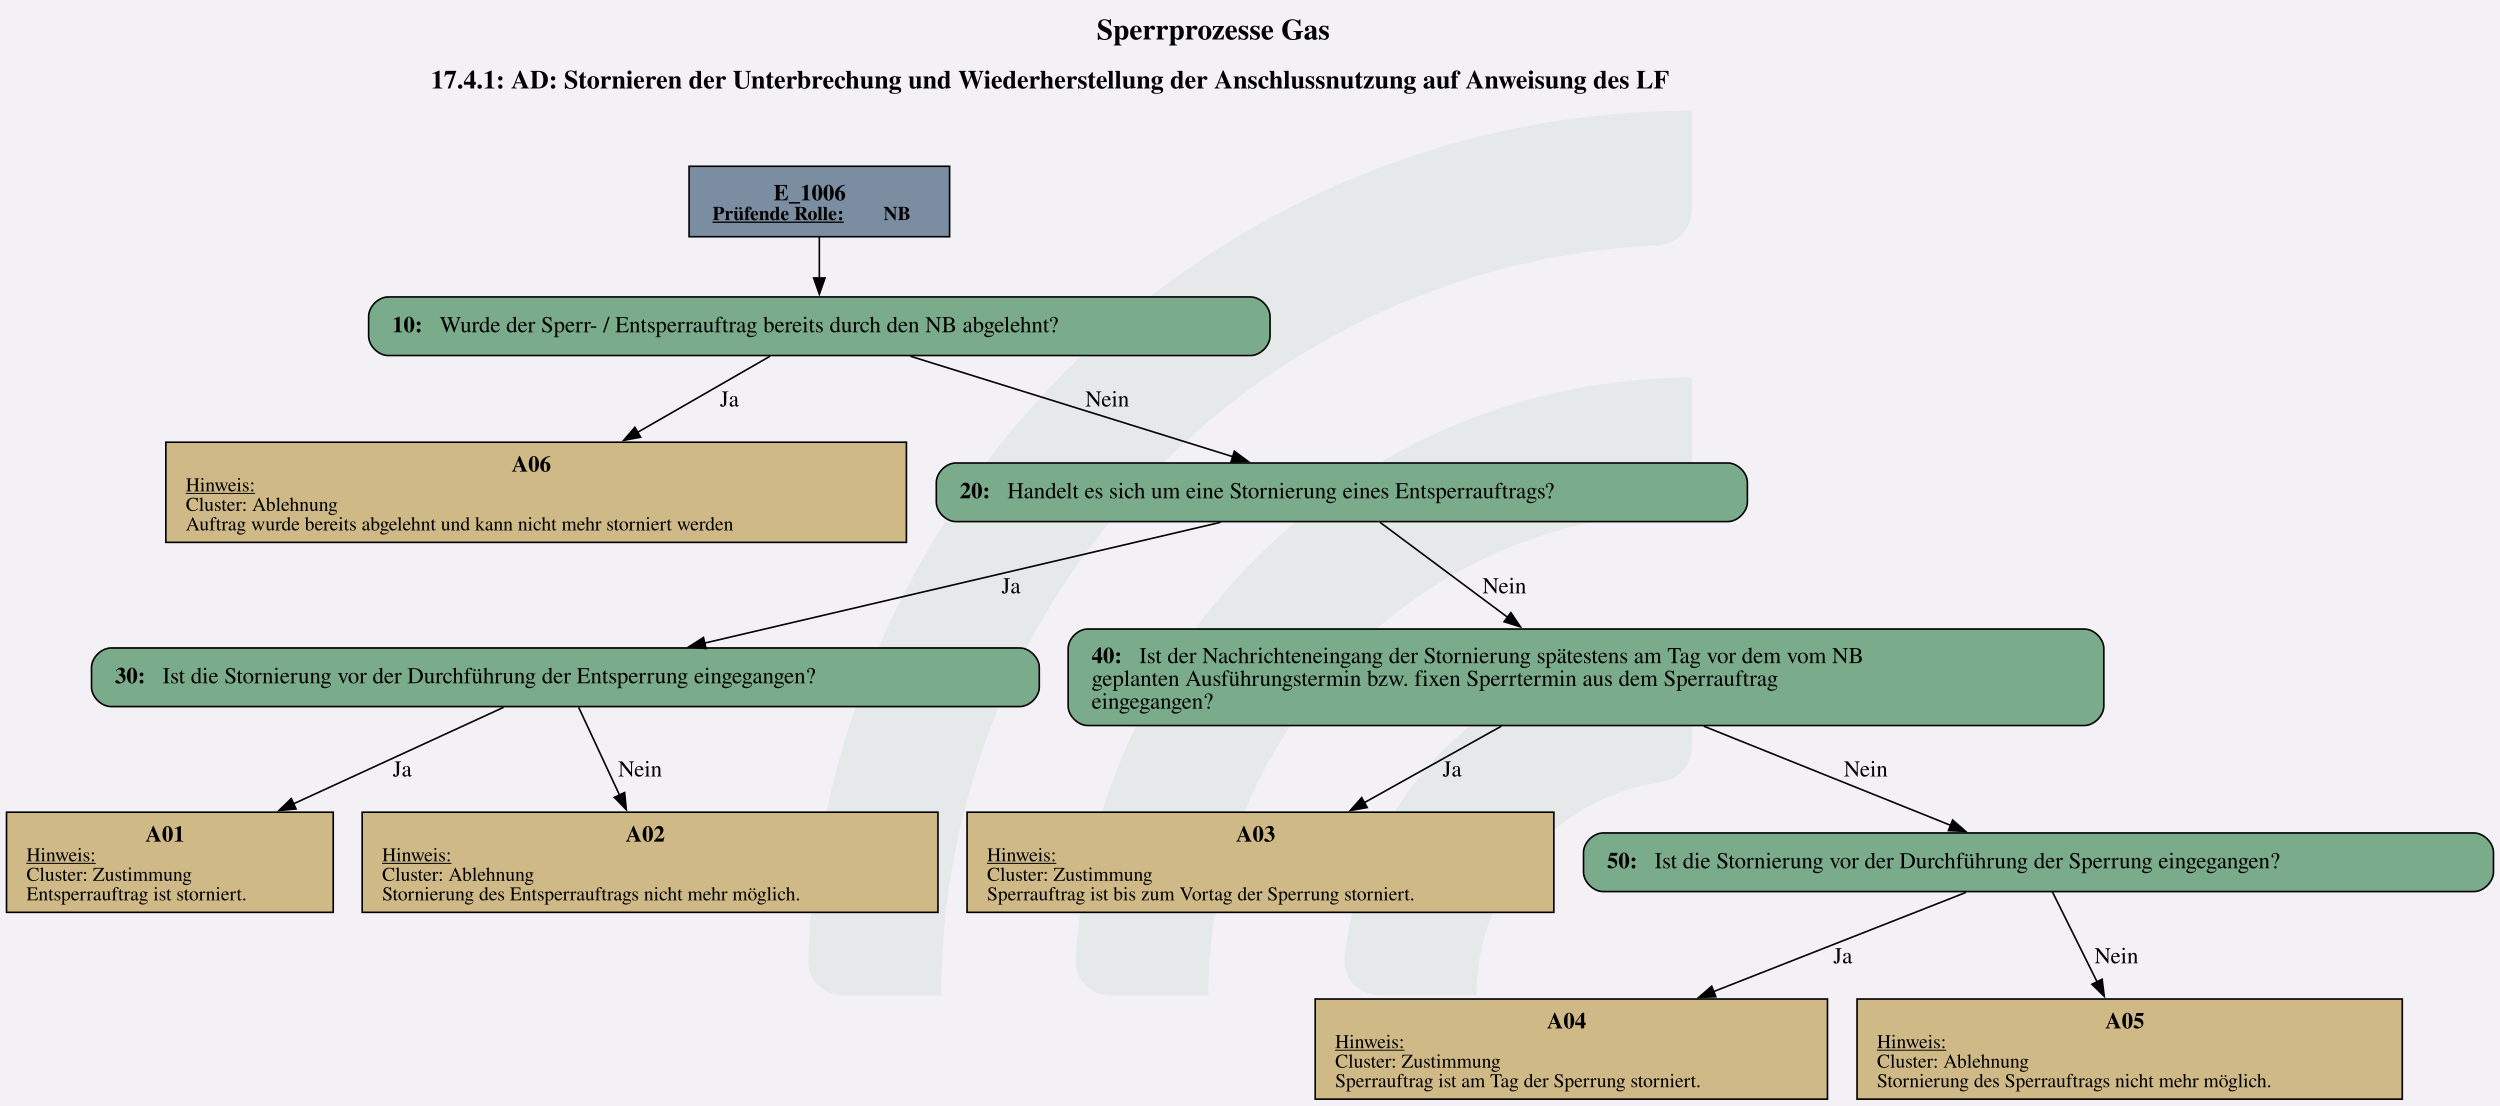
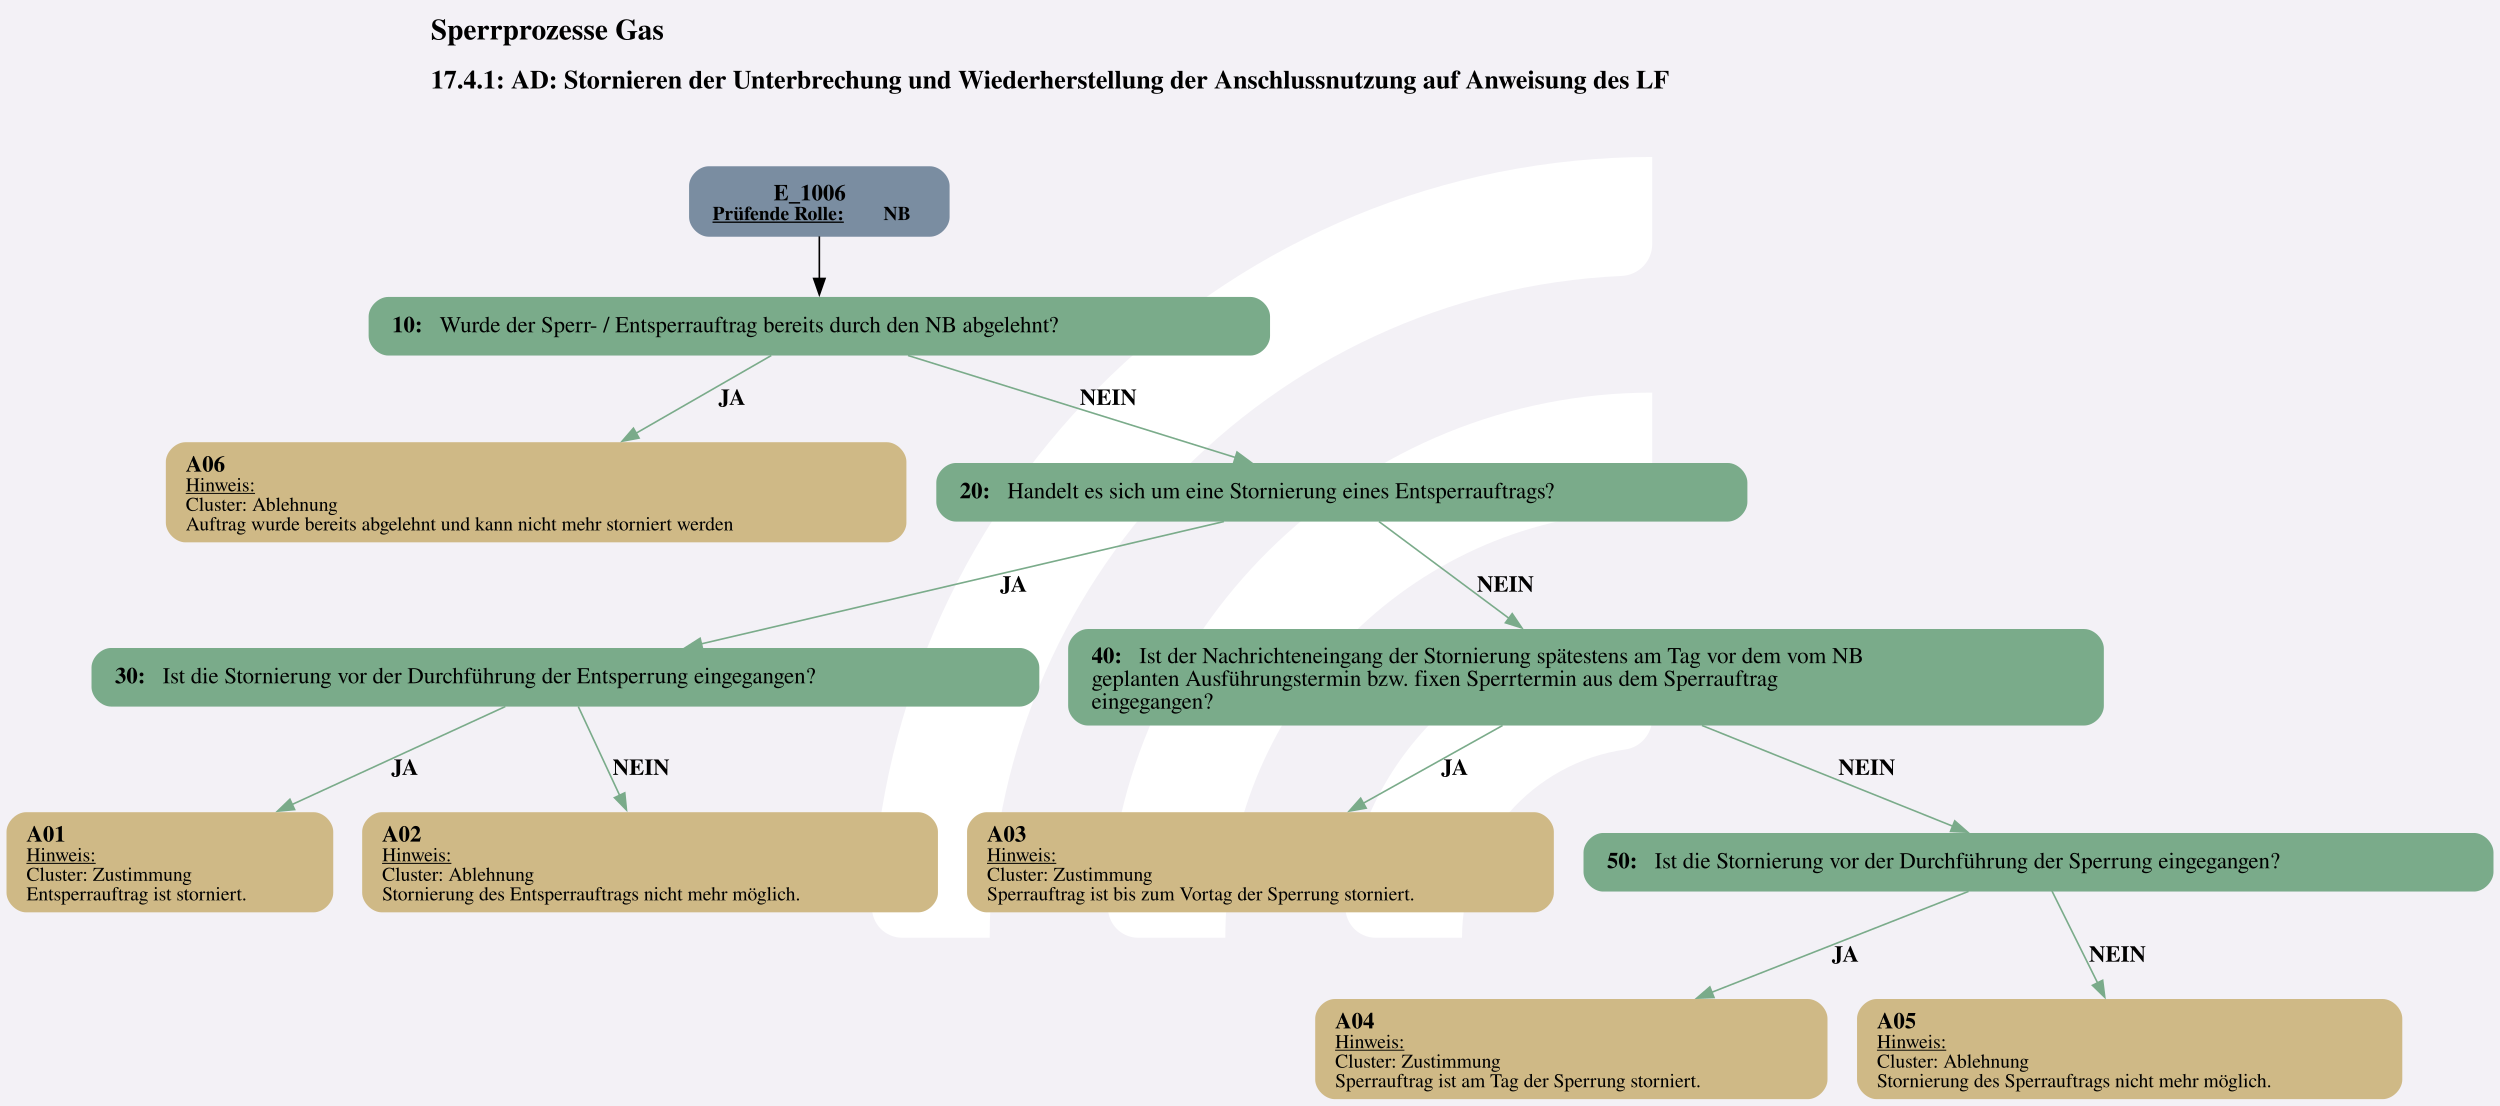
<svg xmlns="http://www.w3.org/2000/svg" version="1.1" width="1920.0px" viewBox="0 0 1920.0 849.333" height="849.333px">
  <g>
    <svg version="1.1" width="1920.0px" viewBox="0 0 1920.0 849.333" height="849.333px">
      <polygon fill="#f3f1f6" points="0,0 1920.0,0 1920.0,849.333 0,849.333" />
      <g>
-         <g transform="translate(620.5187, 84.93333) scale(1 1) translate(0, 0) scale(3.841208 3.841208) ">
-           <defs id="defs2">
-             <clipPath clipPathUnits="userSpaceOnUse" id="clipPath23">
-               <path d="M 0,568.156 H 579.236 V 0 H 0 Z" id="path21" />
-             </clipPath>
+         <g transform="translate(613.6413, 84.93333) scale(1 1) translate(0, 0) scale(1.195907 1.195907) ">
+           <defs>
+             <style>.cls-1{fill:#fff;}</style>
          </defs>
-           <g id="layer1" transform="translate(-16.54194,-55.30527)">
-             <g id="g19" clip-path="url(#clipPath23)" transform="matrix(0.3527778,0,0,-0.3527778,0.01017023,243.7368)" style="opacity:0.2">
-               <g id="g25" transform="translate(122.444,32.7195)">
-                 <path d="m 0,0 h -56.104 c -11,0 -19.898,9.123 -19.463,20.115 10.594,267.191 231.277,481.302 501.029,481.302 v -56.02 c 0,-10.98 -8.688,-19.892 -19.658,-20.393 C 180.29,414.697 0,228.005 0,0" style="fill:#6ead83;fill-opacity:0.5;fill-rule:nonzero;stroke:none" id="path27" />
-               </g>
-               <g id="g29" transform="translate(273.7828,32.7195)">
-                 <path d="m 0,0 h -55.926 c -11.228,0 -20.091,9.482 -19.435,20.69 10.744,183.439 163.389,329.388 349.485,329.388 v -56.263 c 0,-10.709 -8.273,-19.617 -18.957,-20.35 C 112.819,263.696 0,144.774 0,0" style="fill:#6ead83;fill-opacity:0.5;fill-rule:nonzero;stroke:none" id="path31" />
-               </g>
-               <g id="g33" transform="translate(425.7667,32.7195)">
-                 <path d="m 0,0 h -55.445 c -11.653,0 -20.604,10.17 -19.334,21.753 10.866,99.032 95.031,176.341 196.919,176.341 v -57.011 c 0,-10.046 -7.283,-18.755 -17.229,-20.165 C 45.688,112.522 0,61.497 0,0" style="fill:#6ead83;fill-opacity:0.5;fill-rule:nonzero;stroke:none" id="path35" />
-               </g>
-             </g>
-           </g>
+           <path class="cls-1" d="M122.44,531.2h-56.1c-11,0-19.9-9.12-19.46-20.11C57.47,243.89,278.15,29.78,547.91,29.78v56.02c0,10.98-8.69,19.89-19.66,20.39-225.51,10.31-405.8,197-405.8,425Z" />
+           <path class="cls-1" d="M273.78,531.2h-55.93c-11.23,0-20.09-9.48-19.43-20.69,10.74-183.44,163.39-329.39,349.48-329.39v56.26c0,10.71-8.27,19.62-18.96,20.35-142.35,9.77-255.17,128.69-255.17,273.46Z" />
+           <path class="cls-1" d="M425.77,531.2h-55.45c-11.65,0-20.6-10.17-19.33-21.75,10.87-99.03,95.03-176.34,196.92-176.34v57.01c0,10.05-7.28,18.75-17.23,20.16-59.22,8.4-104.91,59.42-104.91,120.92Z" />
        </g>
        <svg width="1440pt" height="637pt" viewBox="0.00 0.00 1440.00 636.72">
          <g id="graph0" class="graph" transform="scale(0.937567 0.937567) rotate(0) translate(4 675.12)">
-             <text text-anchor="start" x="669.82" y="-651.02" font-family="Times,serif" font-weight="bold" font-size="18.00">Sperrprozesse Gas</text>
+             <text text-anchor="start" x="260.7" y="-651.02" font-family="Times,serif" font-weight="bold" font-size="18.00">Sperrprozesse Gas</text>
            <text text-anchor="start" x="260.7" y="-620.92" font-family="Times,serif" font-weight="bold" font-size="16.00">17.4.1: AD: Stornieren der Unterbrechung und Wiederherstellung der Anschlussnutzung auf Anweisung des LF</text>
            <g id="node1" class="node">
-               <polygon fill="#7a8da1" stroke="black" points="579.39,-573.12 419.34,-573.12 419.34,-529.84 579.39,-529.84 579.39,-573.12" />
+               <path fill="#7a8da1" stroke="black" stroke-width="0" d="M567.39,-573.12C567.39,-573.12 431.34,-573.12 431.34,-573.12 425.34,-573.12 419.34,-567.12 419.34,-561.12 419.34,-561.12 419.34,-541.84 419.34,-541.84 419.34,-535.84 425.34,-529.84 431.34,-529.84 431.34,-529.84 567.39,-529.84 567.39,-529.84 573.39,-529.84 579.39,-535.84 579.39,-541.84 579.39,-541.84 579.39,-561.12 579.39,-561.12 579.39,-567.12 573.39,-573.12 567.39,-573.12" />
              <text text-anchor="start" x="471.24" y="-552.18" font-family="Times,serif" font-weight="bold" font-size="14.00">E_1006</text>
              <text text-anchor="start" x="433.74" y="-540.08" font-family="Times,serif" font-weight="bold" text-decoration="underline" font-size="12.00">Prüfende Rolle:</text>
              <text text-anchor="start" x="538.74" y="-540.08" font-family="Times,serif" font-weight="bold" font-size="12.00"> NB</text>
            </g>
            <g id="node2" class="node">
-               <path fill="#7aab8a" stroke="black" d="M764.26,-492.84C764.26,-492.84 234.47,-492.84 234.47,-492.84 228.47,-492.84 222.47,-486.84 222.47,-480.84 222.47,-480.84 222.47,-468.84 222.47,-468.84 222.47,-462.84 228.47,-456.84 234.47,-456.84 234.47,-456.84 764.26,-456.84 764.26,-456.84 770.26,-456.84 776.26,-462.84 776.26,-468.84 776.26,-468.84 776.26,-480.84 776.26,-480.84 776.26,-486.84 770.26,-492.84 764.26,-492.84" />
+               <path fill="#7aab8a" stroke="black" stroke-width="0" d="M764.26,-492.84C764.26,-492.84 234.47,-492.84 234.47,-492.84 228.47,-492.84 222.47,-486.84 222.47,-480.84 222.47,-480.84 222.47,-468.84 222.47,-468.84 222.47,-462.84 228.47,-456.84 234.47,-456.84 234.47,-456.84 764.26,-456.84 764.26,-456.84 770.26,-456.84 776.26,-462.84 776.26,-468.84 776.26,-468.84 776.26,-480.84 776.26,-480.84 776.26,-486.84 770.26,-492.84 764.26,-492.84" />
              <text text-anchor="start" x="236.87" y="-471.16" font-family="Times,serif" font-weight="bold" font-size="14.00">10: </text>
              <text text-anchor="start" x="266.12" y="-471.16" font-family="Times,serif" font-size="14.00">Wurde der Sperr- / Entsperrauftrag bereits durch den NB abgelehnt?</text>
            </g>
            <g id="edge1" class="edge">
-               <path fill="none" stroke="black" d="M499.37,-529.69C499.37,-521.83 499.37,-512.75 499.37,-504.31" />
-               <polygon fill="black" stroke="black" points="502.87,-504.51 499.37,-494.51 495.87,-504.51 502.87,-504.51" />
+               <path fill="none" stroke="black" d="M499.37,-530.08C499.37,-522.01 499.37,-512.6 499.37,-503.91" />
+               <polygon fill="black" stroke="black" points="502.87,-504.2 499.37,-494.2 495.87,-504.2 502.87,-504.2" />
            </g>
            <g id="node3" class="node">
-               <polygon fill="#cfb986" stroke="black" points="552.86,-403.59 97.88,-403.59 97.88,-342.07 552.86,-342.07 552.86,-403.59" />
-               <text text-anchor="start" x="310.37" y="-385.53" font-family="Times,serif" font-weight="bold" font-size="14.00">A06</text>
+               <path fill="#cfb986" stroke="black" stroke-width="0" d="M540.86,-403.59C540.86,-403.59 109.88,-403.59 109.88,-403.59 103.88,-403.59 97.88,-397.59 97.88,-391.59 97.88,-391.59 97.88,-354.07 97.88,-354.07 97.88,-348.07 103.88,-342.07 109.88,-342.07 109.88,-342.07 540.86,-342.07 540.86,-342.07 546.86,-342.07 552.86,-348.07 552.86,-354.07 552.86,-354.07 552.86,-391.59 552.86,-391.59 552.86,-397.59 546.86,-403.59 540.86,-403.59" />
+               <text text-anchor="start" x="110.12" y="-385.53" font-family="Times,serif" font-weight="bold" font-size="14.00">A06</text>
              <text text-anchor="start" x="110.12" y="-373.43" font-family="Times,serif" text-decoration="underline" font-size="12.00">Hinweis:</text>
              <text text-anchor="start" x="110.12" y="-361.43" font-family="Times,serif" font-size="12.00">Cluster: Ablehnung</text>
              <text text-anchor="start" x="110.12" y="-349.43" font-family="Times,serif" font-size="12.00">Auftrag wurde bereits abgelehnt und kann nicht mehr storniert werden</text>
            </g>
            <g id="edge2" class="edge">
-               <path fill="none" stroke="black" d="M469.06,-456.42C446.59,-443.5 415.18,-425.45 387.45,-409.52" />
-               <polygon fill="black" stroke="black" points="389.55,-406.68 379.13,-404.73 386.06,-412.75 389.55,-406.68" />
-               <text text-anchor="middle" x="444.12" y="-425.54" font-family="Times,serif" font-size="14.00">Ja</text>
+               <path fill="none" stroke="#7aab8a" d="M469.85,-456.87C447.12,-443.81 414.93,-425.31 386.7,-409.08" />
+               <polygon fill="#7aab8a" stroke="#7aab8a" points="388.62,-406.15 378.21,-404.2 385.14,-412.22 388.62,-406.15" />
+               <text text-anchor="start" x="437.37" y="-426.54" font-family="Times,serif" font-weight="bold" font-size="14.00">JA</text>
            </g>
            <g id="node4" class="node">
-               <path fill="#7aab8a" stroke="black" d="M1057.52,-390.83C1057.52,-390.83 583.22,-390.83 583.22,-390.83 577.22,-390.83 571.22,-384.83 571.22,-378.83 571.22,-378.83 571.22,-366.83 571.22,-366.83 571.22,-360.83 577.22,-354.83 583.22,-354.83 583.22,-354.83 1057.52,-354.83 1057.52,-354.83 1063.52,-354.83 1069.52,-360.83 1069.52,-366.83 1069.52,-366.83 1069.52,-378.83 1069.52,-378.83 1069.52,-384.83 1063.52,-390.83 1057.52,-390.83" />
+               <path fill="#7aab8a" stroke="black" stroke-width="0" d="M1057.52,-390.83C1057.52,-390.83 583.22,-390.83 583.22,-390.83 577.22,-390.83 571.22,-384.83 571.22,-378.83 571.22,-378.83 571.22,-366.83 571.22,-366.83 571.22,-360.83 577.22,-354.83 583.22,-354.83 583.22,-354.83 1057.52,-354.83 1057.52,-354.83 1063.52,-354.83 1069.52,-360.83 1069.52,-366.83 1069.52,-366.83 1069.52,-378.83 1069.52,-378.83 1069.52,-384.83 1063.52,-390.83 1057.52,-390.83" />
              <text text-anchor="start" x="585.62" y="-369.15" font-family="Times,serif" font-weight="bold" font-size="14.00">20: </text>
              <text text-anchor="start" x="614.87" y="-369.15" font-family="Times,serif" font-size="14.00">Handelt es sich um eine Stornierung eines Entsperrauftrags?</text>
            </g>
            <g id="edge3" class="edge">
-               <path fill="none" stroke="black" d="M555.28,-456.42C610.49,-439.22 694.95,-412.9 753.64,-394.62" />
-               <polygon fill="black" stroke="black" points="754.33,-398.07 762.84,-391.75 752.25,-391.39 754.33,-398.07" />
-               <text text-anchor="middle" x="676.24" y="-425.54" font-family="Times,serif" font-size="14.00">Nein</text>
+               <path fill="none" stroke="#7aab8a" d="M553.82,-456.87C609.47,-439.54 695.92,-412.6 755.18,-394.14" />
+               <polygon fill="#7aab8a" stroke="#7aab8a" points="755.96,-397.56 764.47,-391.25 753.88,-390.88 755.96,-397.56" />
+               <text text-anchor="start" x="659.37" y="-426.54" font-family="Times,serif" font-weight="bold" font-size="14.00">NEIN</text>
            </g>
            <g id="node5" class="node">
-               <path fill="#7aab8a" stroke="black" d="M622.51,-277.18C622.51,-277.18 64.22,-277.18 64.22,-277.18 58.22,-277.18 52.22,-271.18 52.22,-265.18 52.22,-265.18 52.22,-253.18 52.22,-253.18 52.22,-247.18 58.22,-241.18 64.22,-241.18 64.22,-241.18 622.51,-241.18 622.51,-241.18 628.51,-241.18 634.51,-247.18 634.51,-253.18 634.51,-253.18 634.51,-265.18 634.51,-265.18 634.51,-271.18 628.51,-277.18 622.51,-277.18" />
+               <path fill="#7aab8a" stroke="black" stroke-width="0" d="M622.51,-277.18C622.51,-277.18 64.22,-277.18 64.22,-277.18 58.22,-277.18 52.22,-271.18 52.22,-265.18 52.22,-265.18 52.22,-253.18 52.22,-253.18 52.22,-247.18 58.22,-241.18 64.22,-241.18 64.22,-241.18 622.51,-241.18 622.51,-241.18 628.51,-241.18 634.51,-247.18 634.51,-253.18 634.51,-253.18 634.51,-265.18 634.51,-265.18 634.51,-271.18 628.51,-277.18 622.51,-277.18" />
              <text text-anchor="start" x="66.62" y="-255.5" font-family="Times,serif" font-weight="bold" font-size="14.00">30: </text>
              <text text-anchor="start" x="95.87" y="-255.5" font-family="Times,serif" font-size="14.00">Ist die Stornierung vor der Durchführung der Entsperrung eingegangen?</text>
            </g>
            <g id="edge4" class="edge">
-               <path fill="none" stroke="black" d="M745.83,-354.38C659.94,-334.28 519.04,-301.3 428.79,-280.17" />
-               <polygon fill="black" stroke="black" points="429.77,-276.81 419.24,-277.94 428.18,-283.63 429.77,-276.81" />
-               <text text-anchor="middle" x="617.12" y="-310.77" font-family="Times,serif" font-size="14.00">Ja</text>
+               <path fill="none" stroke="#7aab8a" d="M747.92,-354.87C661.6,-334.67 517.68,-300.98 426.8,-279.71" />
+               <polygon fill="#7aab8a" stroke="#7aab8a" points="427.72,-276.33 417.18,-277.46 426.12,-283.15 427.72,-276.33" />
+               <text text-anchor="start" x="610.37" y="-311.77" font-family="Times,serif" font-weight="bold" font-size="14.00">JA</text>
            </g>
            <g id="node8" class="node">
-               <path fill="#7aab8a" stroke="black" d="M1276.51,-288.82C1276.51,-288.82 664.22,-288.82 664.22,-288.82 658.22,-288.82 652.22,-282.82 652.22,-276.82 652.22,-276.82 652.22,-241.54 652.22,-241.54 652.22,-235.54 658.22,-229.54 664.22,-229.54 664.22,-229.54 1276.51,-229.54 1276.51,-229.54 1282.51,-229.54 1288.51,-235.54 1288.51,-241.54 1288.51,-241.54 1288.51,-276.82 1288.51,-276.82 1288.51,-282.82 1282.51,-288.82 1276.51,-288.82" />
+               <path fill="#7aab8a" stroke="black" stroke-width="0" d="M1276.51,-288.82C1276.51,-288.82 664.22,-288.82 664.22,-288.82 658.22,-288.82 652.22,-282.82 652.22,-276.82 652.22,-276.82 652.22,-241.54 652.22,-241.54 652.22,-235.54 658.22,-229.54 664.22,-229.54 664.22,-229.54 1276.51,-229.54 1276.51,-229.54 1282.51,-229.54 1288.51,-235.54 1288.51,-241.54 1288.51,-241.54 1288.51,-276.82 1288.51,-276.82 1288.51,-282.82 1282.51,-288.82 1276.51,-288.82" />
              <text text-anchor="start" x="666.62" y="-267.88" font-family="Times,serif" font-weight="bold" font-size="14.00">40: </text>
              <text text-anchor="start" x="695.87" y="-267.88" font-family="Times,serif" font-size="14.00">Ist der Nachrichteneingang der Stornierung spätestens am Tag vor dem vom NB</text>
              <text text-anchor="start" x="666.62" y="-253.88" font-family="Times,serif" font-size="14.00">geplanten Ausführungstermin bzw. fixen Sperrtermin aus dem Sperrauftrag</text>
              <text text-anchor="start" x="666.62" y="-239.88" font-family="Times,serif" font-size="14.00">eingegangen?</text>
            </g>
            <g id="edge5" class="edge">
-               <path fill="none" stroke="black" d="M843.8,-354.38C864.74,-338.8 896.05,-315.49 922.3,-295.96" />
-               <polygon fill="black" stroke="black" points="924.2,-298.91 930.13,-290.13 920.02,-293.29 924.2,-298.91" />
-               <text text-anchor="middle" x="920.24" y="-310.77" font-family="Times,serif" font-size="14.00">Nein</text>
+               <path fill="none" stroke="#7aab8a" d="M843.15,-354.87C864.26,-339.16 896.34,-315.28 923,-295.44" />
+               <polygon fill="#7aab8a" stroke="#7aab8a" points="925.03,-298.29 930.96,-289.51 920.85,-292.67 925.03,-298.29" />
+               <text text-anchor="start" x="903.37" y="-311.77" font-family="Times,serif" font-weight="bold" font-size="14.00">NEIN</text>
            </g>
            <g id="node6" class="node">
-               <polygon fill="#cfb986" stroke="black" points="200.73,-176.29 0,-176.29 0,-114.77 200.73,-114.77 200.73,-176.29" />
-               <text text-anchor="start" x="85.36" y="-158.23" font-family="Times,serif" font-weight="bold" font-size="14.00">A01</text>
+               <path fill="#cfb986" stroke="black" stroke-width="0" d="M188.73,-176.29C188.73,-176.29 12,-176.29 12,-176.29 6,-176.29 0,-170.29 0,-164.29 0,-164.29 0,-126.77 0,-126.77 0,-120.77 6,-114.77 12,-114.77 12,-114.77 188.73,-114.77 188.73,-114.77 194.73,-114.77 200.73,-120.77 200.73,-126.77 200.73,-126.77 200.73,-164.29 200.73,-164.29 200.73,-170.29 194.73,-176.29 188.73,-176.29" />
+               <text text-anchor="start" x="12.24" y="-158.23" font-family="Times,serif" font-weight="bold" font-size="14.00">A01</text>
              <text text-anchor="start" x="12.24" y="-146.13" font-family="Times,serif" text-decoration="underline" font-size="12.00">Hinweis:</text>
              <text text-anchor="start" x="12.24" y="-134.13" font-family="Times,serif" font-size="12.00">Cluster: Zustimmung</text>
              <text text-anchor="start" x="12.24" y="-122.13" font-family="Times,serif" font-size="12.00">Entsperrauftrag ist storniert.</text>
            </g>
            <g id="edge6" class="edge">
-               <path fill="none" stroke="black" d="M305.4,-240.73C270.99,-224.93 219.27,-201.16 176.38,-181.46" />
-               <polygon fill="black" stroke="black" points="177.89,-178.3 167.34,-177.3 174.96,-184.66 177.89,-178.3" />
-               <text text-anchor="middle" x="243.12" y="-198.24" font-family="Times,serif" font-size="14.00">Ja</text>
+               <path fill="none" stroke="#7aab8a" d="M306.46,-241.22C271.8,-225.3 218.9,-200.99 175.37,-180.99" />
+               <polygon fill="#7aab8a" stroke="#7aab8a" points="177.02,-177.9 166.48,-176.91 174.1,-184.26 177.02,-177.9" />
+               <text text-anchor="start" x="236.37" y="-199.24" font-family="Times,serif" font-weight="bold" font-size="14.00">JA</text>
            </g>
            <g id="node7" class="node">
-               <polygon fill="#cfb986" stroke="black" points="572.23,-176.29 218.5,-176.29 218.5,-114.77 572.23,-114.77 572.23,-176.29" />
-               <text text-anchor="start" x="380.37" y="-158.23" font-family="Times,serif" font-weight="bold" font-size="14.00">A02</text>
+               <path fill="#cfb986" stroke="black" stroke-width="0" d="M560.23,-176.29C560.23,-176.29 230.5,-176.29 230.5,-176.29 224.5,-176.29 218.5,-170.29 218.5,-164.29 218.5,-164.29 218.5,-126.77 218.5,-126.77 218.5,-120.77 224.5,-114.77 230.5,-114.77 230.5,-114.77 560.23,-114.77 560.23,-114.77 566.23,-114.77 572.23,-120.77 572.23,-126.77 572.23,-126.77 572.23,-164.29 572.23,-164.29 572.23,-170.29 566.23,-176.29 560.23,-176.29" />
+               <text text-anchor="start" x="230.74" y="-158.23" font-family="Times,serif" font-weight="bold" font-size="14.00">A02</text>
              <text text-anchor="start" x="230.74" y="-146.13" font-family="Times,serif" text-decoration="underline" font-size="12.00">Hinweis:</text>
              <text text-anchor="start" x="230.74" y="-134.13" font-family="Times,serif" font-size="12.00">Cluster: Ablehnung</text>
              <text text-anchor="start" x="230.74" y="-122.13" font-family="Times,serif" font-size="12.00">Stornierung des Entsperrauftrags nicht mehr möglich.</text>
            </g>
            <g id="edge7" class="edge">
-               <path fill="none" stroke="black" d="M351.49,-240.73C358.21,-226.31 368.01,-205.27 376.65,-186.72" />
-               <polygon fill="black" stroke="black" points="379.74,-188.36 380.79,-177.82 373.4,-185.41 379.74,-188.36" />
-               <text text-anchor="middle" x="389.24" y="-198.24" font-family="Times,serif" font-size="14.00">Nein</text>
+               <path fill="none" stroke="#7aab8a" d="M351.26,-241.22C357.99,-226.77 367.93,-205.43 376.67,-186.66" />
+               <polygon fill="#7aab8a" stroke="#7aab8a" points="379.82,-188.19 380.87,-177.65 373.48,-185.23 379.82,-188.19" />
+               <text text-anchor="start" x="372.37" y="-199.24" font-family="Times,serif" font-weight="bold" font-size="14.00">NEIN</text>
            </g>
            <g id="node9" class="node">
-               <polygon fill="#cfb986" stroke="black" points="950.61,-176.29 590.12,-176.29 590.12,-114.77 950.61,-114.77 950.61,-176.29" />
-               <text text-anchor="start" x="755.37" y="-158.23" font-family="Times,serif" font-weight="bold" font-size="14.00">A03</text>
+               <path fill="#cfb986" stroke="black" stroke-width="0" d="M938.61,-176.29C938.61,-176.29 602.12,-176.29 602.12,-176.29 596.12,-176.29 590.12,-170.29 590.12,-164.29 590.12,-164.29 590.12,-126.77 590.12,-126.77 590.12,-120.77 596.12,-114.77 602.12,-114.77 602.12,-114.77 938.61,-114.77 938.61,-114.77 944.61,-114.77 950.61,-120.77 950.61,-126.77 950.61,-126.77 950.61,-164.29 950.61,-164.29 950.61,-170.29 944.61,-176.29 938.61,-176.29" />
+               <text text-anchor="start" x="602.37" y="-158.23" font-family="Times,serif" font-weight="bold" font-size="14.00">A03</text>
              <text text-anchor="start" x="602.37" y="-146.13" font-family="Times,serif" text-decoration="underline" font-size="12.00">Hinweis:</text>
              <text text-anchor="start" x="602.37" y="-134.13" font-family="Times,serif" font-size="12.00">Cluster: Zustimmung</text>
              <text text-anchor="start" x="602.37" y="-122.13" font-family="Times,serif" font-size="12.00">Sperrauftrag ist bis zum Vortag der Sperrung storniert.</text>
            </g>
            <g id="edge8" class="edge">
-               <path fill="none" stroke="black" d="M918.34,-229.14C892.57,-214.75 861.23,-197.25 834.04,-182.07" />
-               <polygon fill="black" stroke="black" points="835.98,-179.15 825.54,-177.33 832.57,-185.26 835.98,-179.15" />
-               <text text-anchor="middle" x="888.12" y="-198.24" font-family="Times,serif" font-size="14.00">Ja</text>
+               <path fill="none" stroke="#7aab8a" d="M919.12,-229.57C893.04,-215.01 861.11,-197.19 833.52,-181.79" />
+               <polygon fill="#7aab8a" stroke="#7aab8a" points="835.33,-178.79 824.89,-176.97 831.92,-184.9 835.33,-178.79" />
+               <text text-anchor="start" x="881.37" y="-199.24" font-family="Times,serif" font-weight="bold" font-size="14.00">JA</text>
            </g>
            <g id="node10" class="node">
-               <path fill="#7aab8a" stroke="black" d="M1515.89,-163.53C1515.89,-163.53 980.84,-163.53 980.84,-163.53 974.84,-163.53 968.84,-157.53 968.84,-151.53 968.84,-151.53 968.84,-139.53 968.84,-139.53 968.84,-133.53 974.84,-127.53 980.84,-127.53 980.84,-127.53 1515.89,-127.53 1515.89,-127.53 1521.89,-127.53 1527.89,-133.53 1527.89,-139.53 1527.89,-139.53 1527.89,-151.53 1527.89,-151.53 1527.89,-157.53 1521.89,-163.53 1515.89,-163.53" />
+               <path fill="#7aab8a" stroke="black" stroke-width="0" d="M1515.89,-163.53C1515.89,-163.53 980.84,-163.53 980.84,-163.53 974.84,-163.53 968.84,-157.53 968.84,-151.53 968.84,-151.53 968.84,-139.53 968.84,-139.53 968.84,-133.53 974.84,-127.53 980.84,-127.53 980.84,-127.53 1515.89,-127.53 1515.89,-127.53 1521.89,-127.53 1527.89,-133.53 1527.89,-139.53 1527.89,-139.53 1527.89,-151.53 1527.89,-151.53 1527.89,-157.53 1521.89,-163.53 1515.89,-163.53" />
              <text text-anchor="start" x="983.24" y="-141.85" font-family="Times,serif" font-weight="bold" font-size="14.00">50: </text>
              <text text-anchor="start" x="1012.49" y="-141.85" font-family="Times,serif" font-size="14.00">Ist die Stornierung vor der Durchführung der Sperrung eingegangen?</text>
            </g>
            <g id="edge9" class="edge">
-               <path fill="none" stroke="black" d="M1042.68,-229.14C1090.14,-210.08 1151.19,-185.56 1194.42,-168.2" />
-               <polygon fill="black" stroke="black" points="1195.62,-171.48 1203.6,-164.51 1193.02,-164.99 1195.62,-171.48" />
-               <text text-anchor="middle" x="1142.24" y="-198.24" font-family="Times,serif" font-size="14.00">Nein</text>
+               <path fill="none" stroke="#7aab8a" d="M1041.6,-229.57C1089.65,-210.27 1152,-185.23 1195.62,-167.71" />
+               <polygon fill="#7aab8a" stroke="#7aab8a" points="1196.91,-170.97 1204.88,-163.99 1194.3,-164.47 1196.91,-170.97" />
+               <text text-anchor="start" x="1125.37" y="-199.24" font-family="Times,serif" font-weight="bold" font-size="14.00">NEIN</text>
            </g>
            <g id="node11" class="node">
-               <polygon fill="#cfb986" stroke="black" points="1118.73,-61.52 804,-61.52 804,0 1118.73,0 1118.73,-61.52" />
-               <text text-anchor="start" x="946.37" y="-43.46" font-family="Times,serif" font-weight="bold" font-size="14.00">A04</text>
+               <path fill="#cfb986" stroke="black" stroke-width="0" d="M1106.73,-61.52C1106.73,-61.52 816,-61.52 816,-61.52 810,-61.52 804,-55.52 804,-49.52 804,-49.52 804,-12 804,-12 804,-6 810,0 816,0 816,0 1106.73,0 1106.73,0 1112.73,0 1118.73,-6 1118.73,-12 1118.73,-12 1118.73,-49.52 1118.73,-49.52 1118.73,-55.52 1112.73,-61.52 1106.73,-61.52" />
+               <text text-anchor="start" x="816.24" y="-43.46" font-family="Times,serif" font-weight="bold" font-size="14.00">A04</text>
              <text text-anchor="start" x="816.24" y="-31.36" font-family="Times,serif" text-decoration="underline" font-size="12.00">Hinweis:</text>
              <text text-anchor="start" x="816.24" y="-19.36" font-family="Times,serif" font-size="12.00">Cluster: Zustimmung</text>
              <text text-anchor="start" x="816.24" y="-7.36" font-family="Times,serif" font-size="12.00">Sperrauftrag ist am Tag der Sperrung storniert.</text>
            </g>
            <g id="edge10" class="edge">
-               <path fill="none" stroke="black" d="M1203.84,-127.03C1162.52,-110.8 1099.86,-86.18 1048.59,-66.03" />
-               <polygon fill="black" stroke="black" points="1050.16,-62.89 1039.57,-62.49 1047.6,-69.4 1050.16,-62.89" />
-               <text text-anchor="middle" x="1128.12" y="-83.47" font-family="Times,serif" font-size="14.00">Ja</text>
+               <path fill="none" stroke="#7aab8a" d="M1205.4,-127.65C1163.85,-111.32 1099.71,-86.12 1047.61,-65.65" />
+               <polygon fill="#7aab8a" stroke="#7aab8a" points="1049.02,-62.44 1038.43,-62.04 1046.46,-68.96 1049.02,-62.44" />
+               <text text-anchor="start" x="1121.37" y="-84.47" font-family="Times,serif" font-weight="bold" font-size="14.00">JA</text>
            </g>
            <g id="node12" class="node">
-               <polygon fill="#cfb986" stroke="black" points="1471.86,-61.52 1136.88,-61.52 1136.88,0 1471.86,0 1471.86,-61.52" />
-               <text text-anchor="start" x="1289.37" y="-43.46" font-family="Times,serif" font-weight="bold" font-size="14.00">A05</text>
+               <path fill="#cfb986" stroke="black" stroke-width="0" d="M1459.86,-61.52C1459.86,-61.52 1148.88,-61.52 1148.88,-61.52 1142.88,-61.52 1136.88,-55.52 1136.88,-49.52 1136.88,-49.52 1136.88,-12 1136.88,-12 1136.88,-6 1142.88,0 1148.88,0 1148.88,0 1459.86,0 1459.86,0 1465.86,0 1471.86,-6 1471.86,-12 1471.86,-12 1471.86,-49.52 1471.86,-49.52 1471.86,-55.52 1465.86,-61.52 1459.86,-61.52" />
+               <text text-anchor="start" x="1149.12" y="-43.46" font-family="Times,serif" font-weight="bold" font-size="14.00">A05</text>
              <text text-anchor="start" x="1149.12" y="-31.36" font-family="Times,serif" text-decoration="underline" font-size="12.00">Hinweis:</text>
              <text text-anchor="start" x="1149.12" y="-19.36" font-family="Times,serif" font-size="12.00">Cluster: Ablehnung</text>
              <text text-anchor="start" x="1149.12" y="-7.36" font-family="Times,serif" font-size="12.00">Stornierung des Sperrauftrags nicht mehr möglich.</text>
            </g>
            <g id="edge11" class="edge">
-               <path fill="none" stroke="black" d="M1256.87,-127.4C1264.15,-112.74 1274.92,-91.05 1284.37,-72.03" />
-               <polygon fill="black" stroke="black" points="1287.46,-73.67 1288.77,-63.16 1281.19,-70.56 1287.46,-73.67" />
-               <text text-anchor="middle" x="1296.24" y="-83.47" font-family="Times,serif" font-size="14.00">Nein</text>
+               <path fill="none" stroke="#7aab8a" d="M1256.63,-127.89C1264,-113.04 1275.1,-90.7 1284.73,-71.29" />
+               <polygon fill="#7aab8a" stroke="#7aab8a" points="1287.77,-73.04 1289.09,-62.53 1281.5,-69.93 1287.77,-73.04" />
+               <text text-anchor="start" x="1279.37" y="-84.47" font-family="Times,serif" font-weight="bold" font-size="14.00">NEIN</text>
            </g>
          </g>
        </svg>
      </g>
    </svg>
  </g>
</svg>
